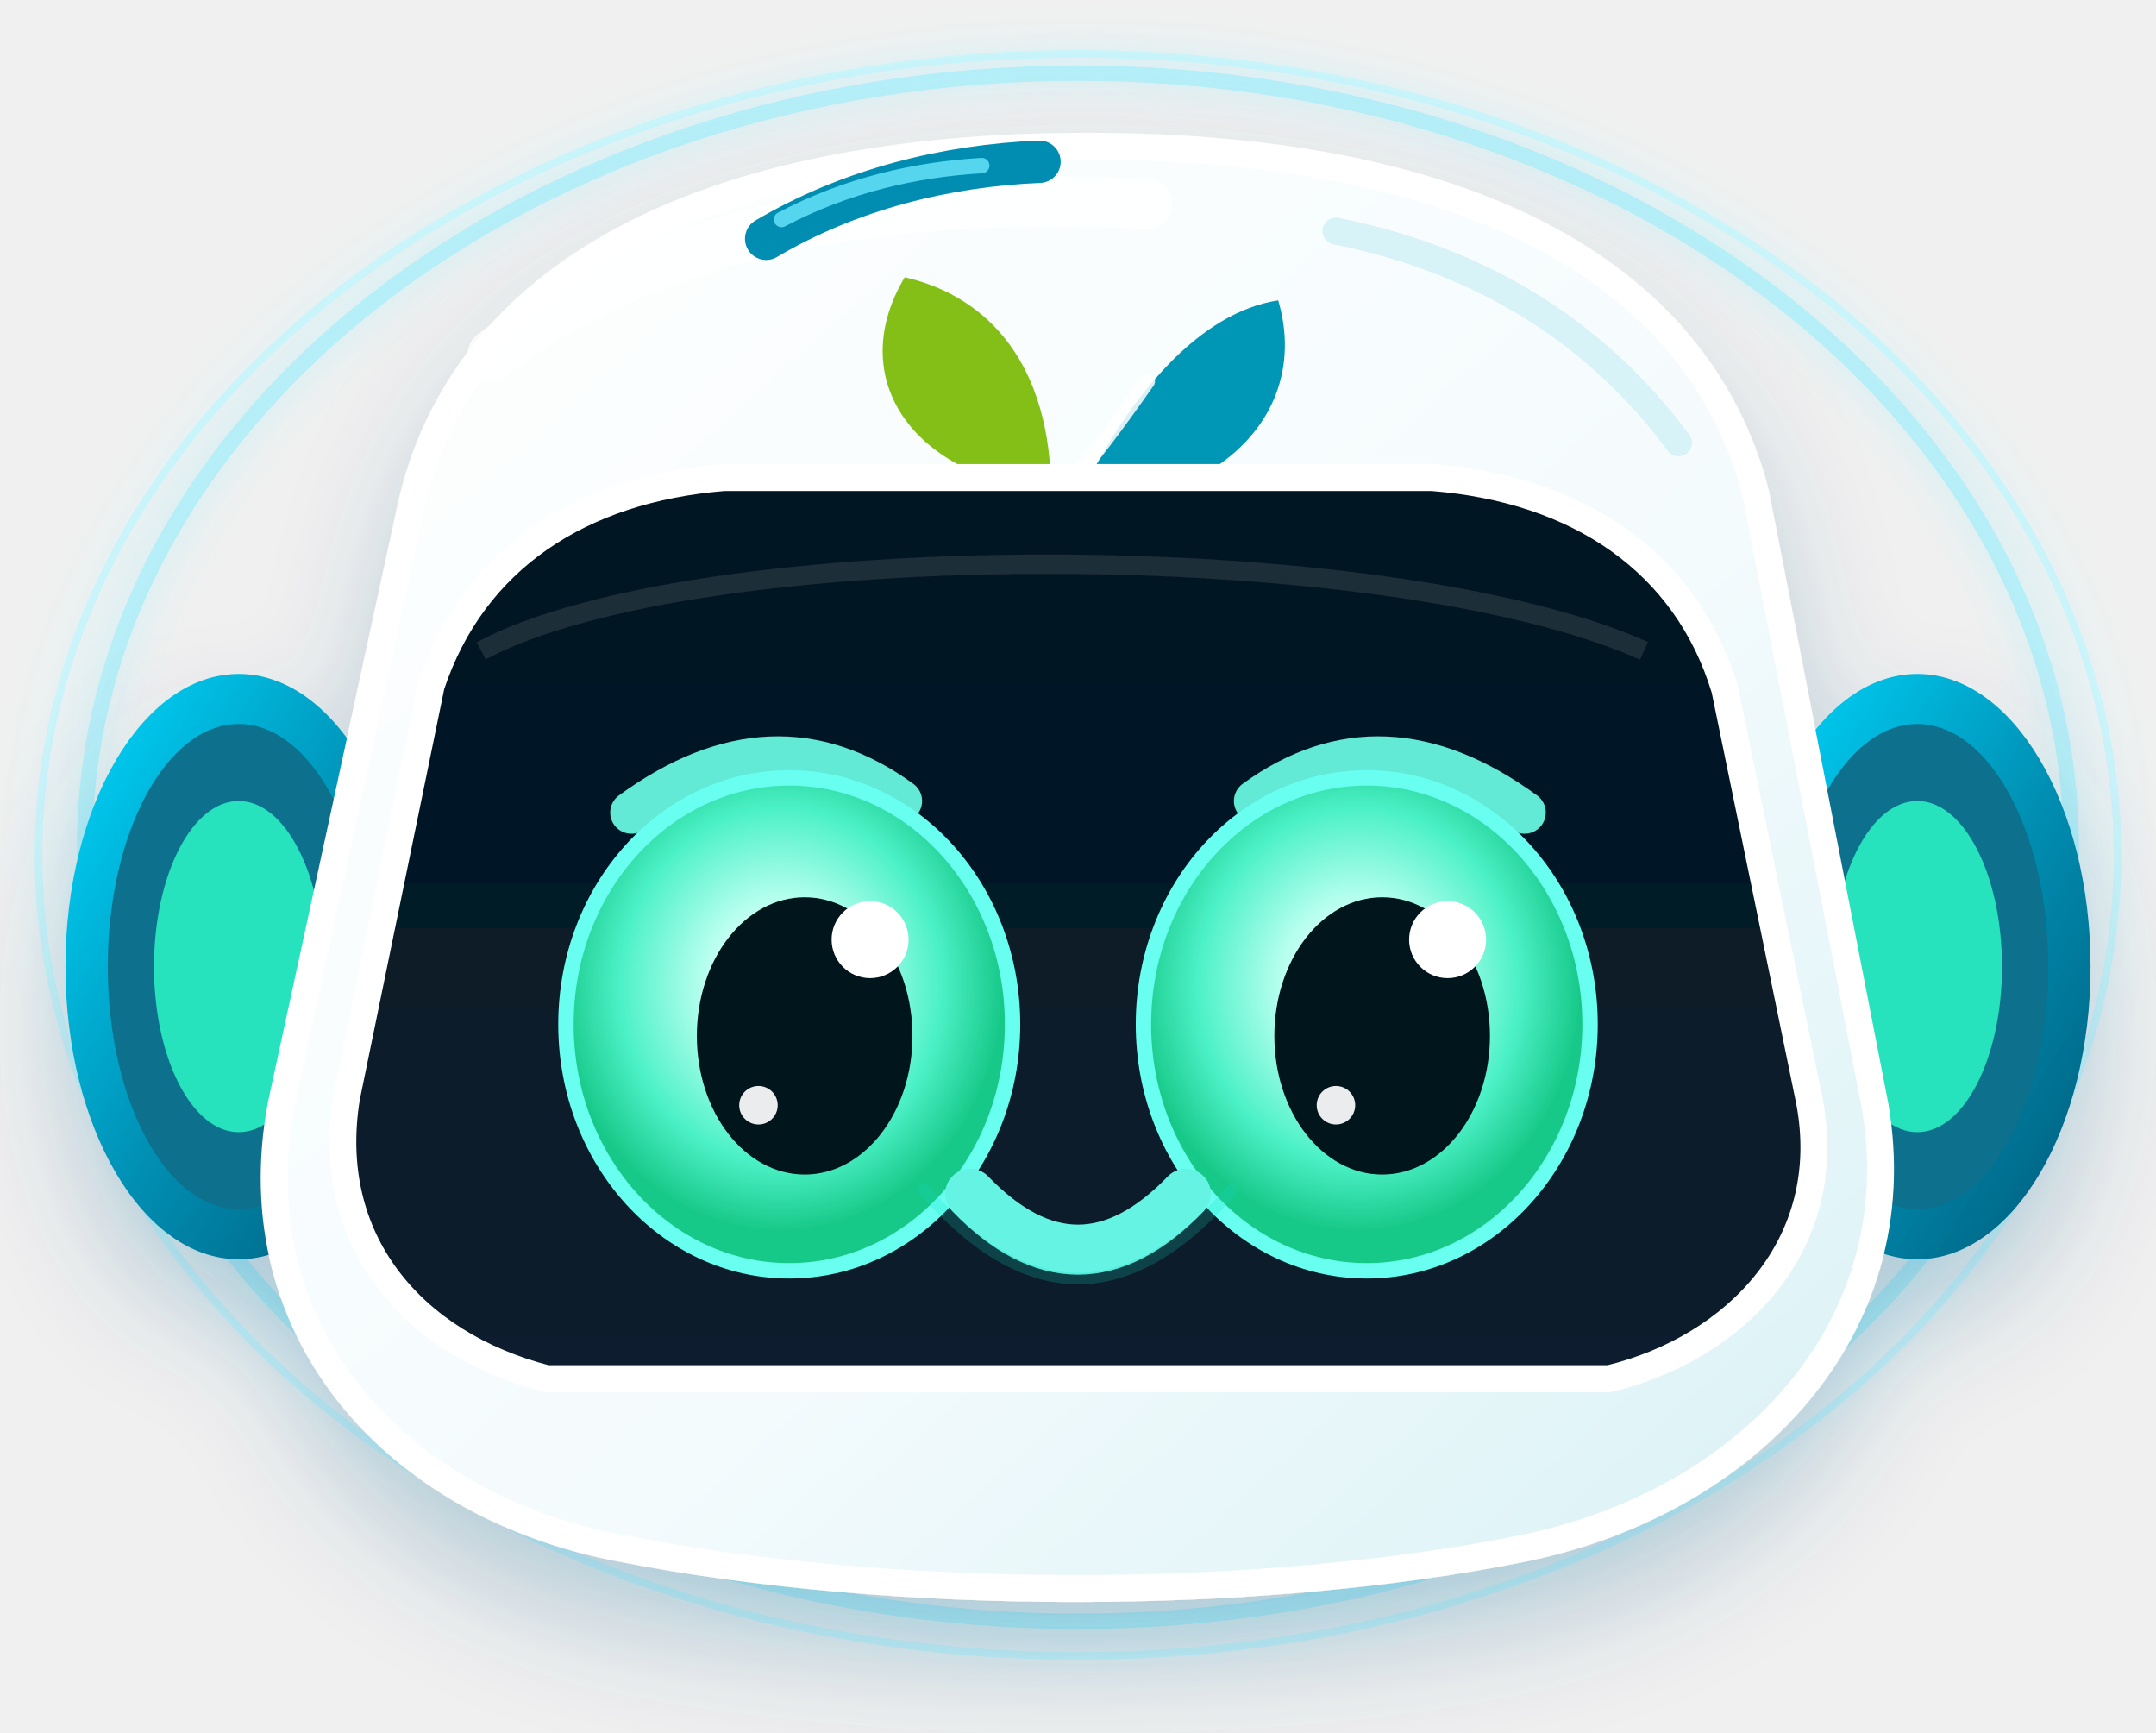
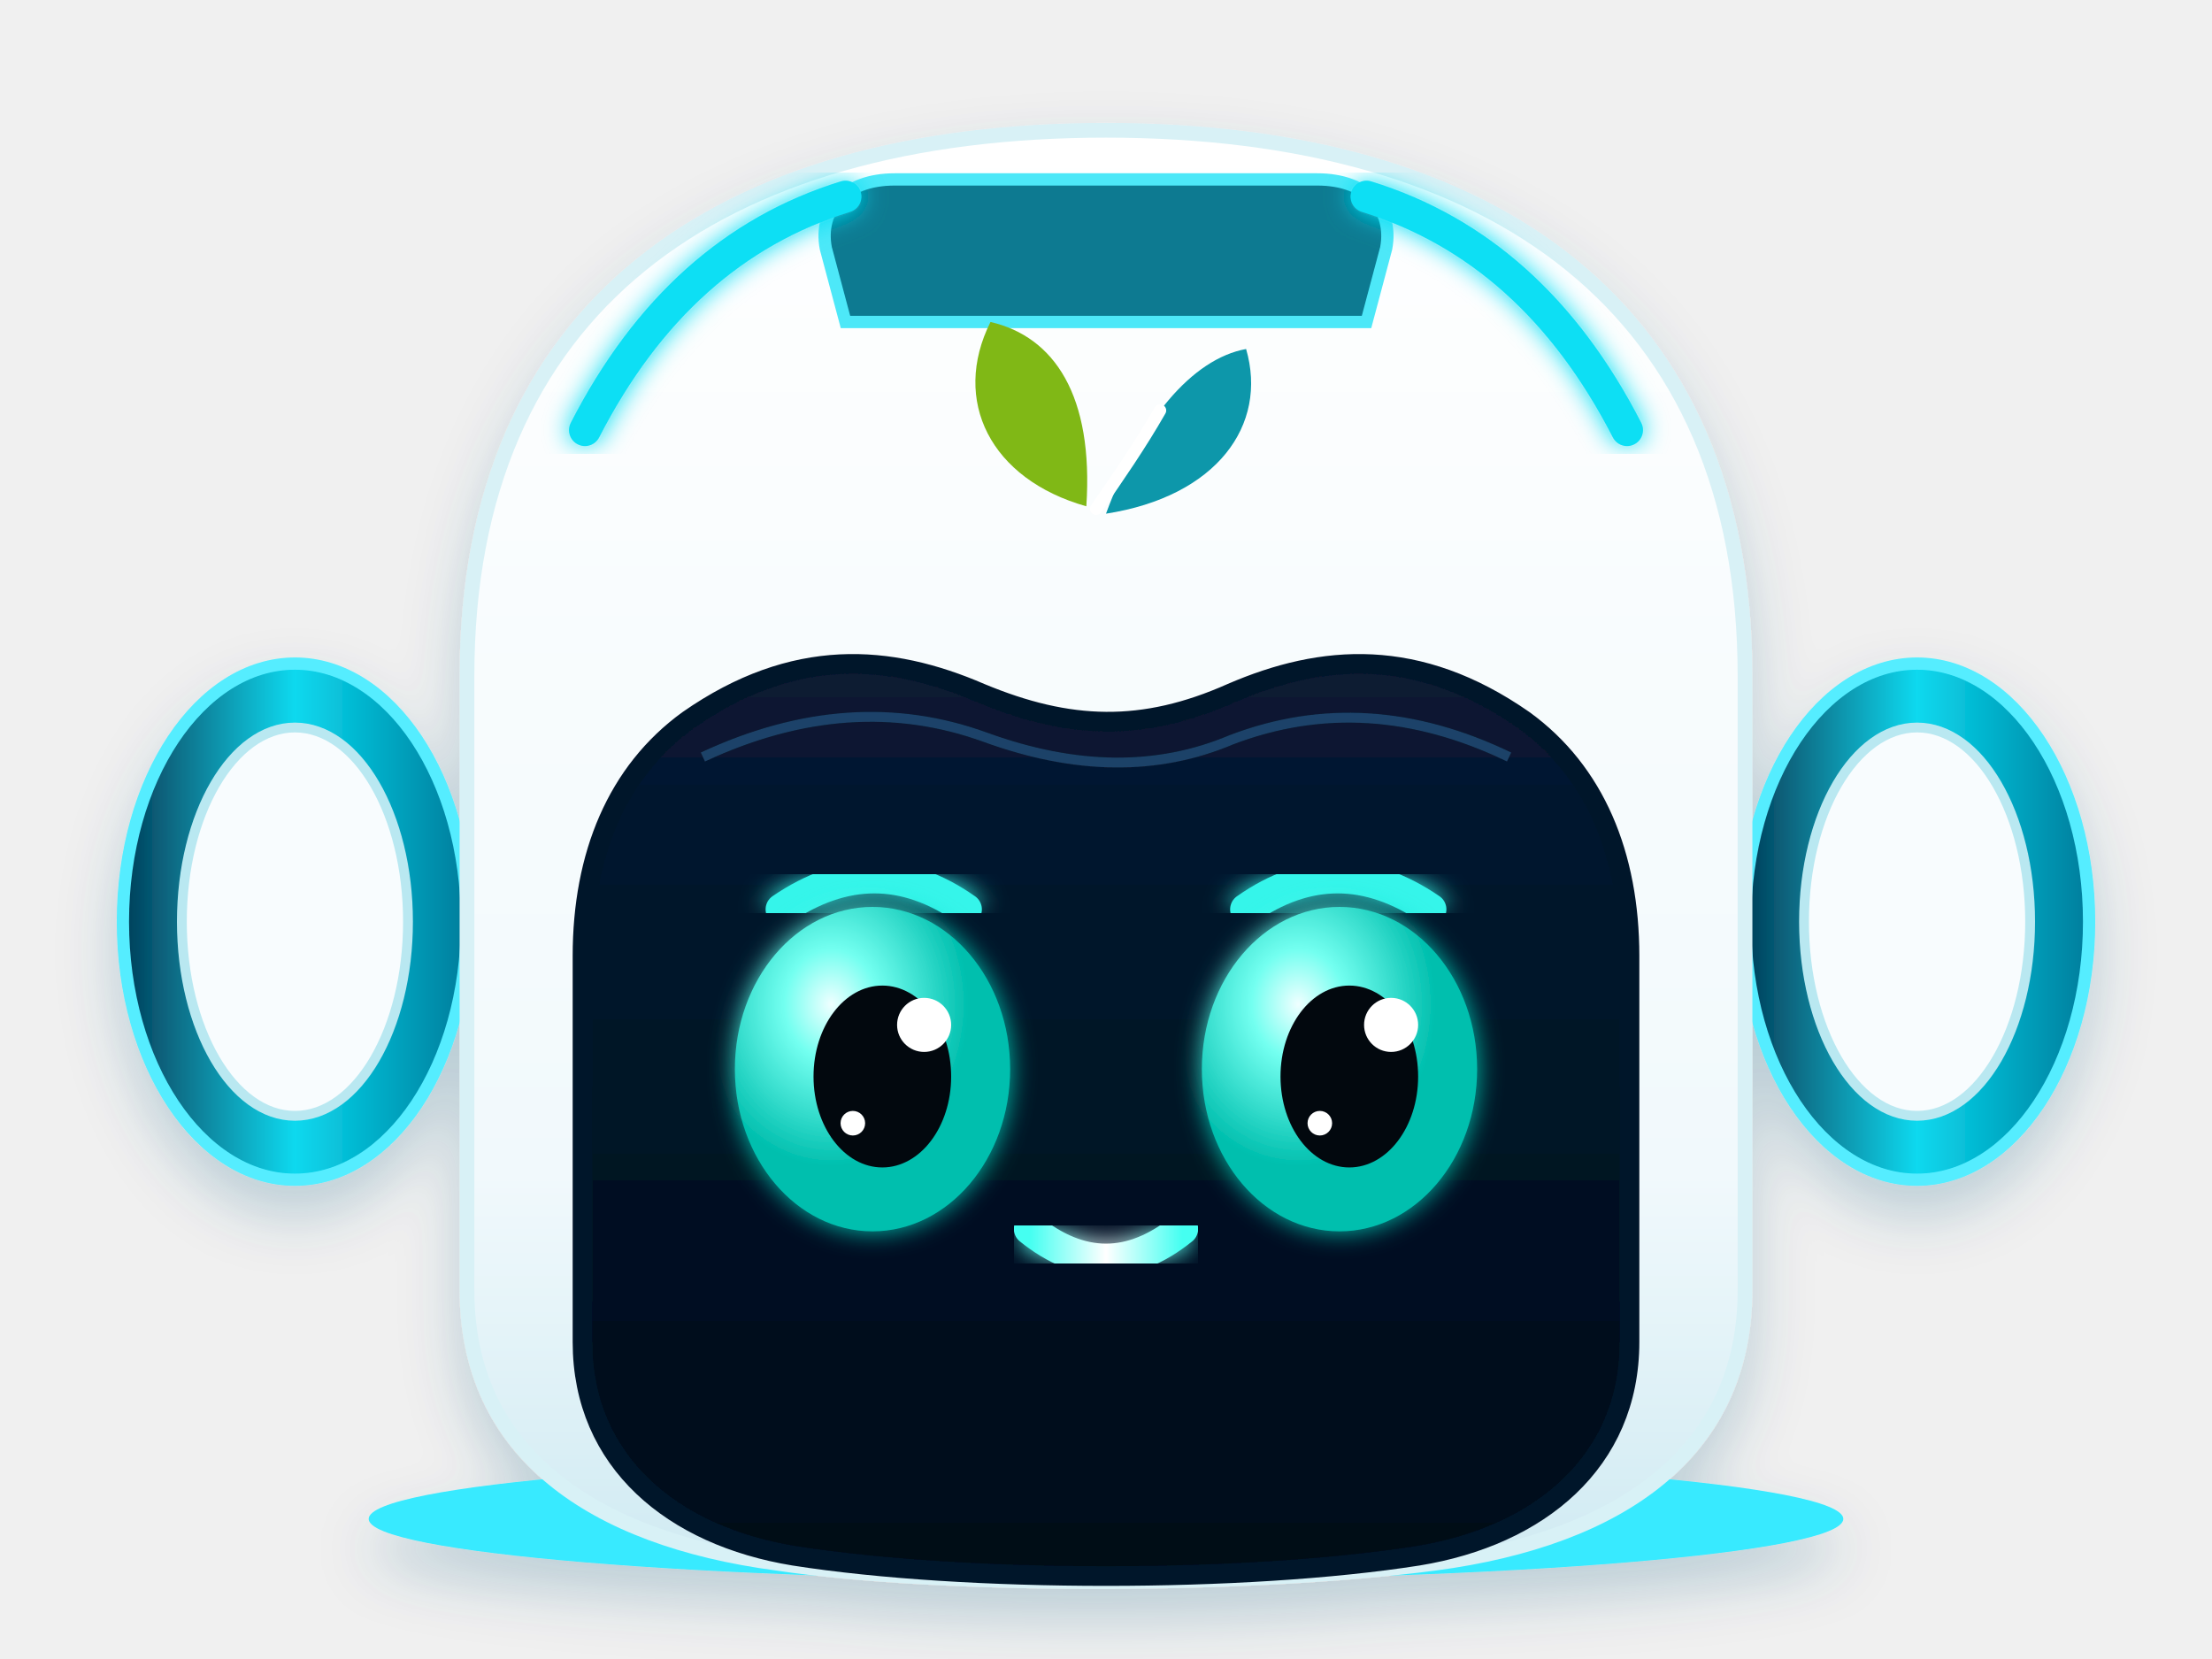
- <svg xmlns="http://www.w3.org/2000/svg" class="evo-svg evo-final" viewBox="0 0 560 450" role="img" aria-label="EVO sağlık asistanı">
-   <style>
- .evo-brow{transform-box:fill-box;transform-origin:center;animation:evoBrow 5.7s ease-in-out infinite}
- .evo-eye{transform-box:fill-box;transform-origin:center;animation:evoBlink 6.2s ease-in-out infinite}
- .evo-eye.r{animation-delay:.18s}
- .evo-pupil{transform-box:fill-box;transform-origin:center;transition:transform .28s ease}
- .evo-mouth{transform-box:fill-box;transform-origin:center;animation:evoSmile 5s ease-in-out infinite}
- .evo-halo{animation:evoHalo 3.4s ease-in-out infinite}
- .is-attention .evo-pupil{transform:translateY(-4px) scale(1.04)}
- .is-thinking .evo-pupil{transform:translate(10px,-6px)}
- .is-talking .evo-mouth{animation:evoTalk .24s ease-in-out infinite alternate}
- .evo-face-code{isolation:isolate}
- .evo-eye,.evo-brow,.evo-mouth{will-change:transform}
- .is-happy .evo-mouth{animation:evoHappy .65s ease-in-out 2}
- .is-surprised .evo-eye{animation:evoSurprise .7s ease-in-out}
- .is-serious .evo-brow{animation:evoSerious .7s ease-in-out}
- @keyframes evoHappy{0%,100%{transform:scaleX(1)}50%{transform:scaleX(1.16) translateY(-1px)}}
- @keyframes evoSurprise{50%{transform:scale(1.08)}}
- @keyframes evoSerious{50%{transform:translateY(4px) scaleX(.94)}}
- @keyframes evoBlink{0%,44%,48%,100%{transform:scaleY(1)}46%{transform:scaleY(.06)}}
- @keyframes evoBrow{0%,72%,100%{transform:translateY(0)}76%{transform:translateY(-7px)}80%{transform:translateY(1px)}}
- @keyframes evoSmile{0%,100%{transform:scaleX(1)}50%{transform:scaleX(1.08)}}
- @keyframes evoTalk{from{transform:scaleY(.72)}to{transform:scaleY(1.22)}}
- @keyframes evoHalo{0%,100%{opacity:.68}50%{opacity:1}}
- @media(prefers-reduced-motion:reduce){.evo-svg *{animation:none!important;transition:none!important}}
- </style>
+ <svg xmlns="http://www.w3.org/2000/svg" viewBox="0 0 900 675" class="evo-svg" role="img" aria-label="EVO sağlık asistanı">
  <defs>
-     <linearGradient id="evoShell" x1="0" y1="0" x2="1" y2="1">
+     <linearGradient id="shell" x1="0" y1="0" x2="0" y2="1">
      <stop stop-color="#fff" />
-       <stop offset=".58" stop-color="#f4fbfd" />
-       <stop offset="1" stop-color="#d8f1f5" />
+       <stop offset=".72" stop-color="#f1f9fc" />
+       <stop offset="1" stop-color="#cfeaf2" />
    </linearGradient>
-     <linearGradient id="evoScreen" x1="0" y1="0" x2="0" y2="1">
-       <stop stop-color="#061522" />
-       <stop offset="1" stop-color="#071f2d" />
+     <linearGradient id="ear" x1="0" x2="1">
+       <stop stop-color="#063e59" />
+       <stop offset=".5" stop-color="#09d9ef" />
+       <stop offset="1" stop-color="#007d9c" />
    </linearGradient>
-     <radialGradient id="evoEye" cx=".48" cy=".42">
-       <stop stop-color="#ffffff" />
-       <stop offset=".34" stop-color="#b9fff0" />
-       <stop offset=".72" stop-color="#4cf1c7" />
-       <stop offset="1" stop-color="#18c989" />
+     <linearGradient id="visor" x1="0" y1="0" x2="0" y2="1">
+       <stop stop-color="#071a33" />
+       <stop offset="1" stop-color="#020b18" />
+     </linearGradient>
+     <radialGradient id="iris" cx=".35" cy=".3">
+       <stop stop-color="#efffff" />
+       <stop offset=".34" stop-color="#73fff0" />
+       <stop offset="1" stop-color="#00bfae" />
    </radialGradient>
-     <linearGradient id="evoEar" x1="0" y1="0" x2="1" y2="1">
-       <stop stop-color="#00d9ff" />
-       <stop offset=".55" stop-color="#008db1" />
-       <stop offset="1" stop-color="#005a79" />
+     <linearGradient id="mouth" x1="0" x2="1">
+       <stop stop-color="#45fff1" />
+       <stop offset=".5" stop-color="#fff" />
+       <stop offset="1" stop-color="#45fff1" />
    </linearGradient>
-     <filter id="evoShadow" x="-25%" y="-25%" width="150%" height="170%">
-       <feDropShadow dx="0" dy="16" stdDeviation="15" flood-color="#005082" flood-opacity=".23" />
-     </filter>
-     <filter id="evoGlow">
+     <filter id="glow">
      <feGaussianBlur stdDeviation="5" result="b" />
      <feMerge>
        <feMergeNode in="b" />
        <feMergeNode in="SourceGraphic" />
      </feMerge>
    </filter>
+     <filter id="shadow">
+       <feDropShadow dx="0" dy="12" stdDeviation="12" flood-color="#00527d" flood-opacity=".22" />
+     </filter>
+     <style>
+   .eye{transform-box:fill-box;transform-origin:center;animation:blink 6s ease-in-out infinite}.eye.r{animation-delay:.2s}
+   .pupil{transform-box:fill-box;transform-origin:center;animation:look 7s ease-in-out infinite}
+   .brow{transform-box:fill-box;transform-origin:center;animation:brow 6.5s ease-in-out infinite}
+   .mouth{transform-box:fill-box;transform-origin:center;animation:talk 3.6s ease-in-out infinite}
+   .halo{animation:halo 3.2s ease-in-out infinite}
+   @keyframes blink{0%,43%,47%,100%{transform:scaleY(1)}45%{transform:scaleY(.06)}}
+   @keyframes look{0%,20%,100%{transform:translateX(0)}28%{transform:translateX(-7px)}36%{transform:translateX(7px)}44%{transform:translateX(0)}}
+   @keyframes brow{0%,65%,100%{transform:translateY(0)}70%{transform:translateY(-5px)}75%{transform:translateY(1px)}}
+   @keyframes talk{0%,70%,100%{transform:scaleY(1)}73%{transform:scaleY(.7)}76%{transform:scaleY(1.08)}79%{transform:scaleY(.78)}82%{transform:scaleY(1)}}
+   @keyframes halo{0%,100%{opacity:.25}50%{opacity:.6}}
+   .is-attention .pupil{transform:translateY(-4px)}.is-thinking .pupil{transform:translate(9px,-5px)}
+   .is-talking .mouth{animation:talkFast .22s ease-in-out infinite alternate}
+   @keyframes talkFast{from{transform:scaleY(.7)}to{transform:scaleY(1.22)}}
+   @media(prefers-reduced-motion:reduce){.eye,.pupil,.brow,.mouth,.halo{animation:none!important}}
+  </style>
  </defs>
-   <g class="evo-halo" filter="url(#evoGlow)">
-     <ellipse cx="280" cy="220" rx="258" ry="201" fill="none" stroke="#79ecff" stroke-width="4" opacity=".42" />
-     <ellipse cx="280" cy="222" rx="270" ry="208" fill="none" stroke="#b6f7ff" stroke-width="2" opacity=".6" />
+   <g filter="url(#shadow)">
+     <ellipse class="halo" cx="450" cy="618" rx="300" ry="25" fill="#39eaff" />
+     <g>
+       <ellipse cx="120" cy="375" rx="70" ry="105" fill="url(#ear)" stroke="#55edff" stroke-width="5" />
+       <ellipse cx="120" cy="375" rx="46" ry="79" fill="#f8fcfe" stroke="#b9e8f1" stroke-width="4" />
+       <path d="M102 320v110" stroke="#08dff4" stroke-width="11" stroke-linecap="round" filter="url(#glow)" />
+       <ellipse cx="780" cy="375" rx="70" ry="105" fill="url(#ear)" stroke="#55edff" stroke-width="5" />
+       <ellipse cx="780" cy="375" rx="46" ry="79" fill="#f8fcfe" stroke="#b9e8f1" stroke-width="4" />
+       <path d="M798 320v110" stroke="#08dff4" stroke-width="11" stroke-linecap="round" filter="url(#glow)" />
+     </g>
+     <path d="M190 275C190 125 292 53 450 53s260 72 260 222v250c0 66-51 101-126 111-76 10-202 10-268 0-75-10-126-45-126-111Z" fill="url(#shell)" stroke="#d8f1f6" stroke-width="6" />
+     <path d="M364 73h172c20 0 31 12 28 28l-8 30H344l-8-30c-3-16 8-28 28-28Z" fill="#087a91" stroke="#4de8f8" stroke-width="5" />
+     <path d="M238 175Q276 101 344 80M662 175Q624 101 556 80" fill="none" stroke="#10dff4" stroke-width="13" stroke-linecap="round" filter="url(#glow)" />
+     <g transform="translate(450 176)">
+       <path d="M-8 30C-47 19-63-13-47-45-21-39-5-15-8 30Z" fill="#80b817" />
+       <path d="M0 33C14-5 35-30 57-34 66-3 45 26 0 33Z" fill="#0797aa" />
+       <path d="M-4 31C5 18 14 5 22-9" fill="none" stroke="#fff" stroke-width="5" stroke-linecap="round" />
+     </g>
+     <path d="M280 293C323 263 362 266 399 282 435 297 465 298 501 282 538 266 577 263 620 293 649 314 663 348 663 389v157c0 49-37 79-86 87-70 11-184 11-254 0-49-8-86-38-86-87V389c0-41 14-75 43-96Z" fill="url(#visor)" stroke="#06152a" stroke-width="8" />
+     <path d="M286 308Q346 280 401 300T501 301Q556 280 614 308" fill="none" stroke="#4a91d0" stroke-width="4" opacity=".35" />
  </g>
-   <g filter="url(#evoShadow)">
-     <g>
-       <ellipse cx="62" cy="251" rx="45" ry="76" fill="url(#evoEar)" />
-       <ellipse cx="62" cy="251" rx="34" ry="63" fill="#0b6f8c" />
-       <ellipse cx="62" cy="251" rx="22" ry="43" fill="#26e2bd" />
-       <ellipse cx="498" cy="251" rx="45" ry="76" fill="url(#evoEar)" />
-       <ellipse cx="498" cy="251" rx="34" ry="63" fill="#0b6f8c" />
-       <ellipse cx="498" cy="251" rx="22" ry="43" fill="#26e2bd" />
-     </g>
-     <path d="M106 135C118 73 179 39 278 38C380 37 441 70 456 128L487 287C497 345 454 390 396 402C327 416 232 416 161 402C103 391 62 346 73 287Z" fill="url(#evoShell)" stroke="#fff" stroke-width="7" />
-     <path d="M128 92C174 57 237 50 298 53" fill="none" stroke="#fff" stroke-width="13" stroke-linecap="round" opacity=".76" />
-     <path d="M347 60C387 68 416 88 436 115" fill="none" stroke="#d8f3f8" stroke-width="7" stroke-linecap="round" />
-     <path d="M199 62C221 49 246 43 270 42" fill="none" stroke="#008db1" stroke-width="11" stroke-linecap="round" />
-     <path d="M203 57C220 48 238 44 255 43" fill="none" stroke="#54d6ee" stroke-width="4" stroke-linecap="round" />
-     <g transform="translate(280 107)">
-       <path d="M-7 21C-45 16-60-10-45-35C-23-30-7-12-7 21Z" fill="#83bf16" />
-       <path d="M-1 25C13-5 32-26 52-29C60-2 40 23-1 25Z" fill="#0497b6" />
-       <path d="M-6 23C3 13 11 2 18-8" fill="none" stroke="#fff" stroke-width="4" stroke-linecap="round" opacity=".85" />
-     </g>
-     <path d="M112 178C123 145 151 127 188 124H372C410 127 438 146 448 179L470 286C477 323 451 350 418 358H142C107 349 84 322 90 285Z" fill="url(#evoScreen)" stroke="#fff" stroke-width="7" />
-     <path d="M125 169C181 139 360 139 427 169" fill="none" stroke="#fff" stroke-width="5" opacity=".1" />
-     <path class="evo-brow" d="M164 211Q201 184 234 208" fill="none" stroke="#62ead7" stroke-width="11" stroke-linecap="round" />
-     <path class="evo-brow" d="M326 208Q359 184 396 211" fill="none" stroke="#62ead7" stroke-width="11" stroke-linecap="round" />
-     <g class="evo-eye l">
-       <ellipse cx="205" cy="266" rx="58" ry="64" fill="url(#evoEye)" stroke="#67fff0" stroke-width="4" />
-       <ellipse class="evo-pupil" cx="209" cy="269" rx="28" ry="36" fill="#04131b" />
-       <circle cx="226" cy="244" r="10" fill="#fff" />
-       <circle cx="197" cy="287" r="5" fill="#fff" opacity=".92" />
-     </g>
-     <g class="evo-eye r">
-       <ellipse cx="355" cy="266" rx="58" ry="64" fill="url(#evoEye)" stroke="#67fff0" stroke-width="4" />
-       <ellipse class="evo-pupil" cx="359" cy="269" rx="28" ry="36" fill="#04131b" />
-       <circle cx="376" cy="244" r="10" fill="#fff" />
-       <circle cx="347" cy="287" r="5" fill="#fff" opacity=".92" />
-     </g>
-     <path class="evo-mouth" d="M252 310Q280 339 308 310" fill="none" stroke="#65f3e4" stroke-width="13" stroke-linecap="round" />
-     <path d="M240 309Q280 355 320 309" fill="none" stroke="#0bd7c5" stroke-width="3" stroke-linecap="round" opacity=".2" />
+   <g class="brow" fill="none" stroke="#35f5ea" stroke-width="13" stroke-linecap="round" filter="url(#glow)">
+     <path d="M318 370Q356 344 393 370" />
+     <path d="M507 370Q544 344 582 370" />
  </g>
+   <g class="eye">
+     <ellipse cx="355" cy="435" rx="56" ry="66" fill="url(#iris)" filter="url(#glow)" />
+     <ellipse class="pupil" cx="359" cy="438" rx="28" ry="37" fill="#02080e" />
+     <circle cx="376" cy="417" r="11" fill="#fff" />
+     <circle cx="347" cy="457" r="5" fill="#fff" />
+   </g>
+   <g class="eye r">
+     <ellipse cx="545" cy="435" rx="56" ry="66" fill="url(#iris)" filter="url(#glow)" />
+     <ellipse class="pupil" cx="549" cy="438" rx="28" ry="37" fill="#02080e" />
+     <circle cx="566" cy="417" r="11" fill="#fff" />
+     <circle cx="537" cy="457" r="5" fill="#fff" />
+   </g>
+   <path class="mouth" d="M419 500Q450 525 481 500" fill="none" stroke="url(#mouth)" stroke-width="13" stroke-linecap="round" filter="url(#glow)" />
</svg>
